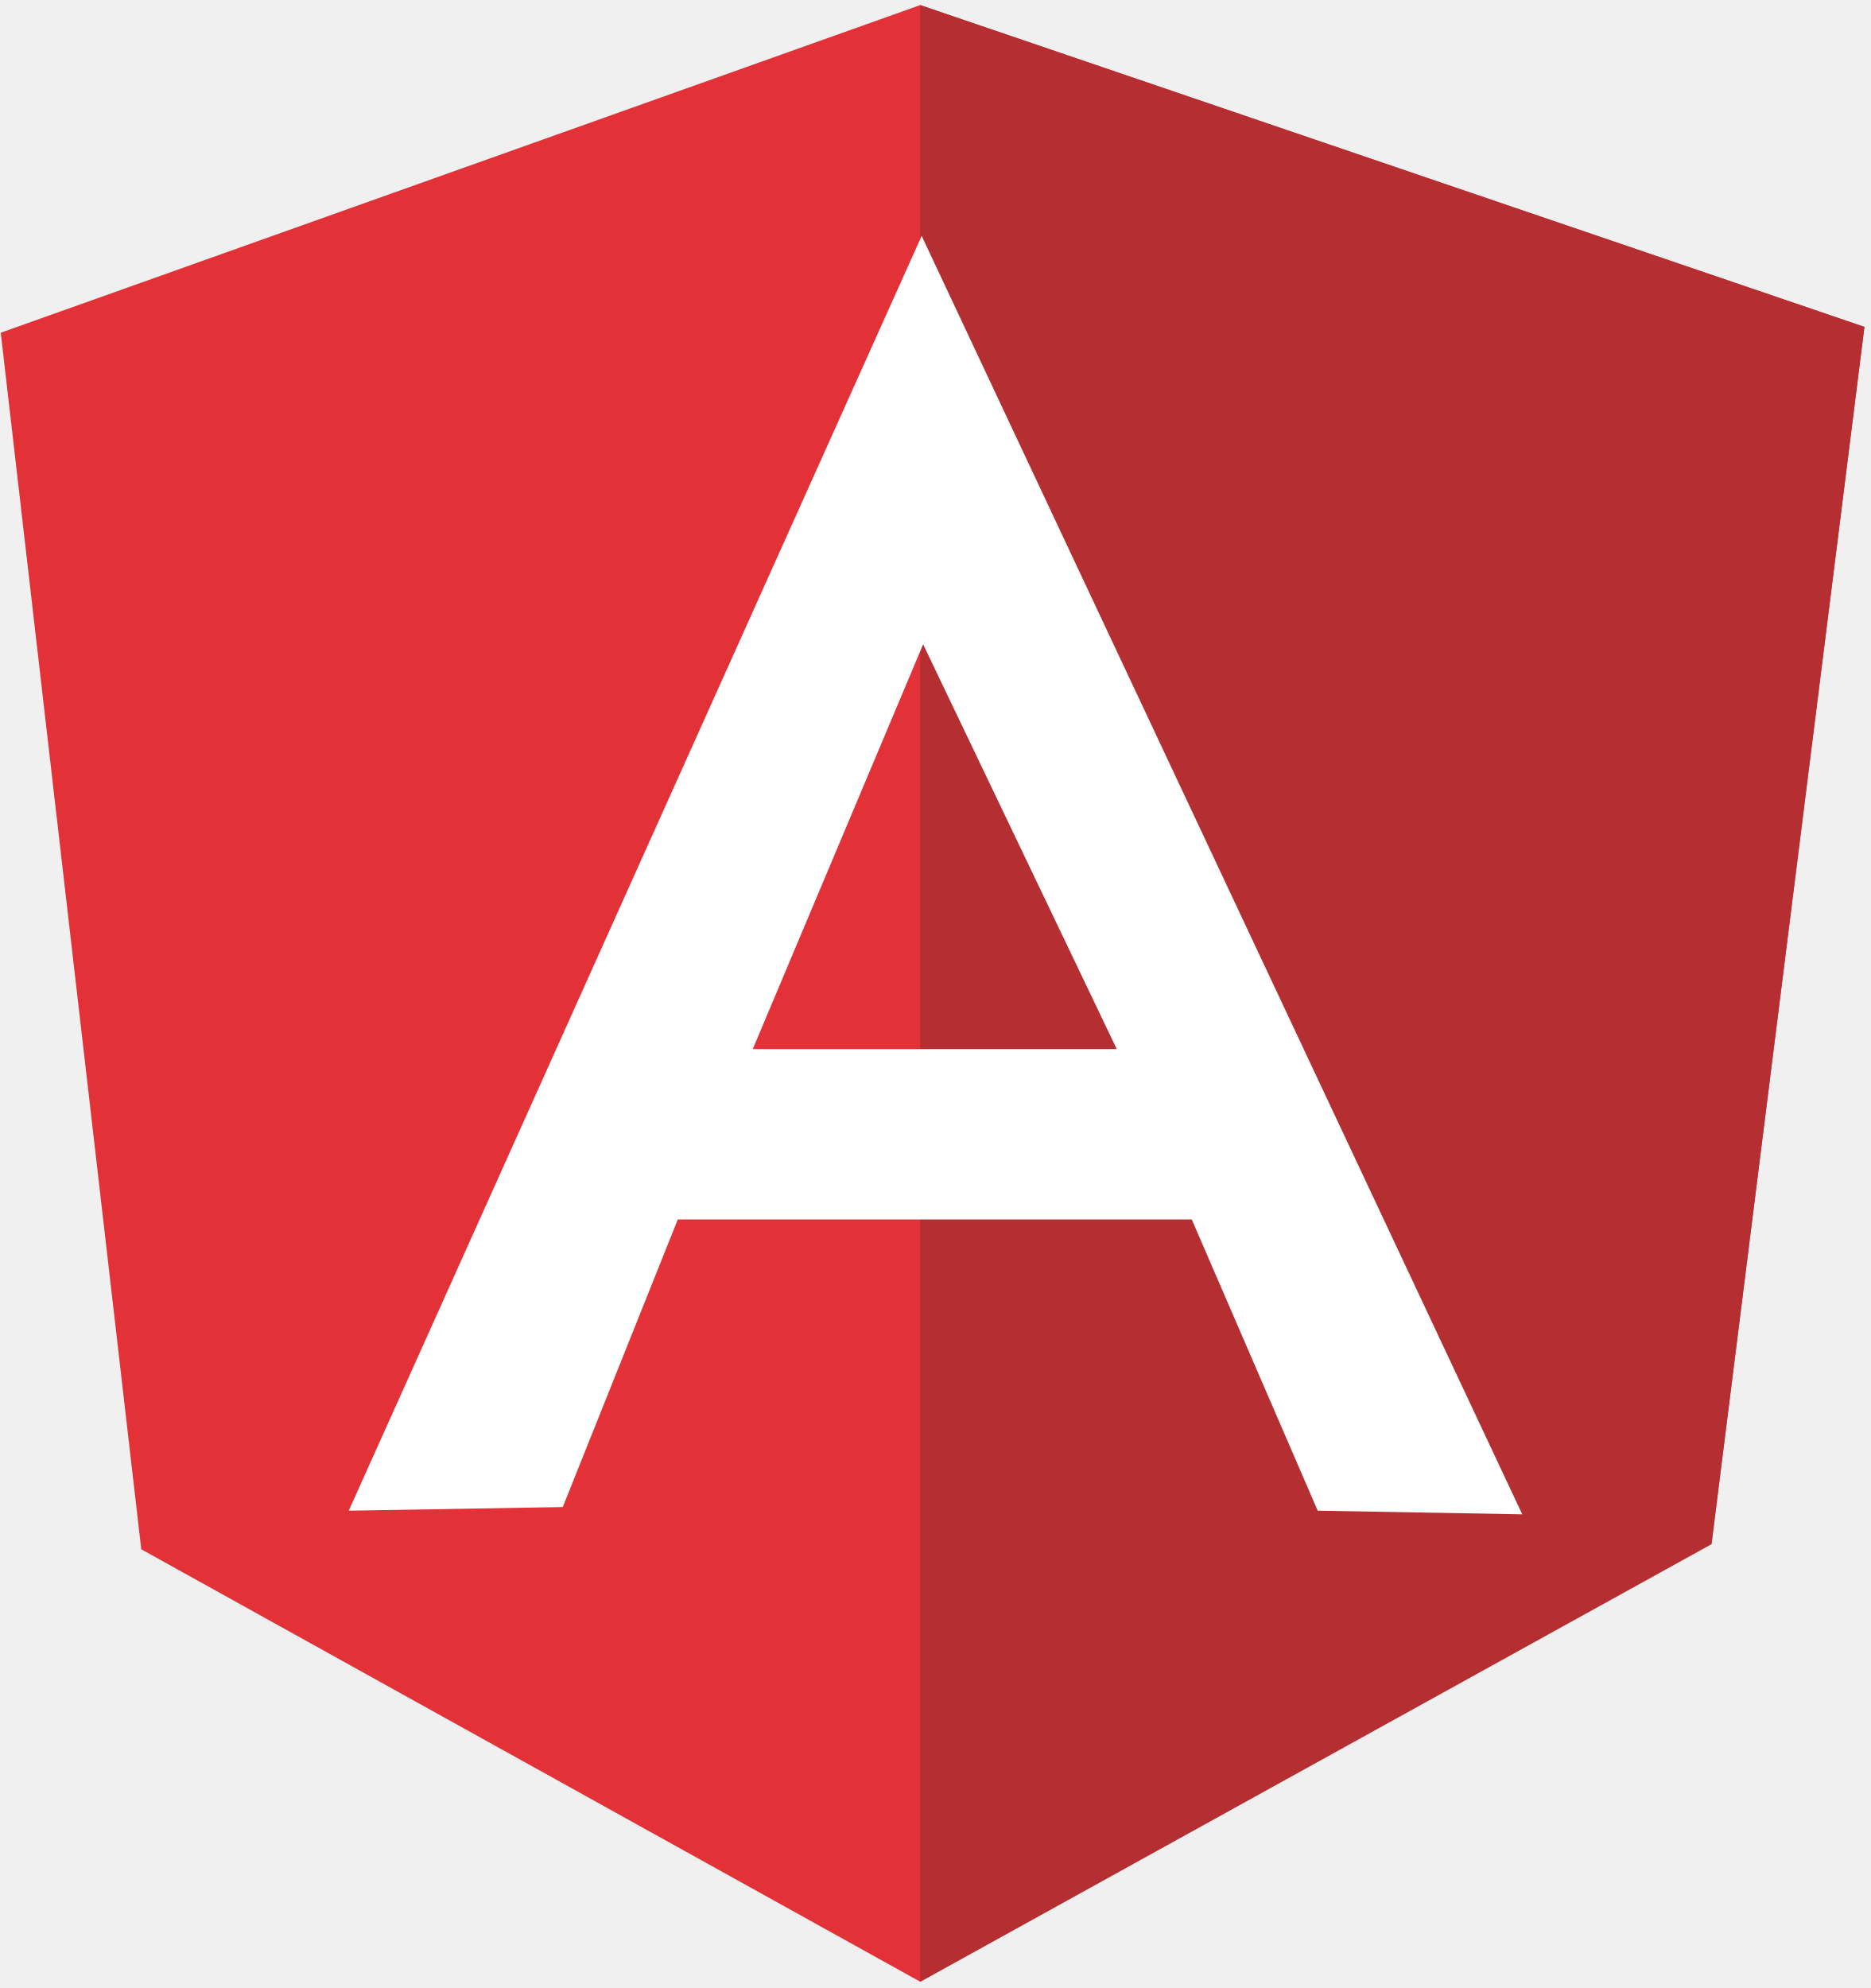
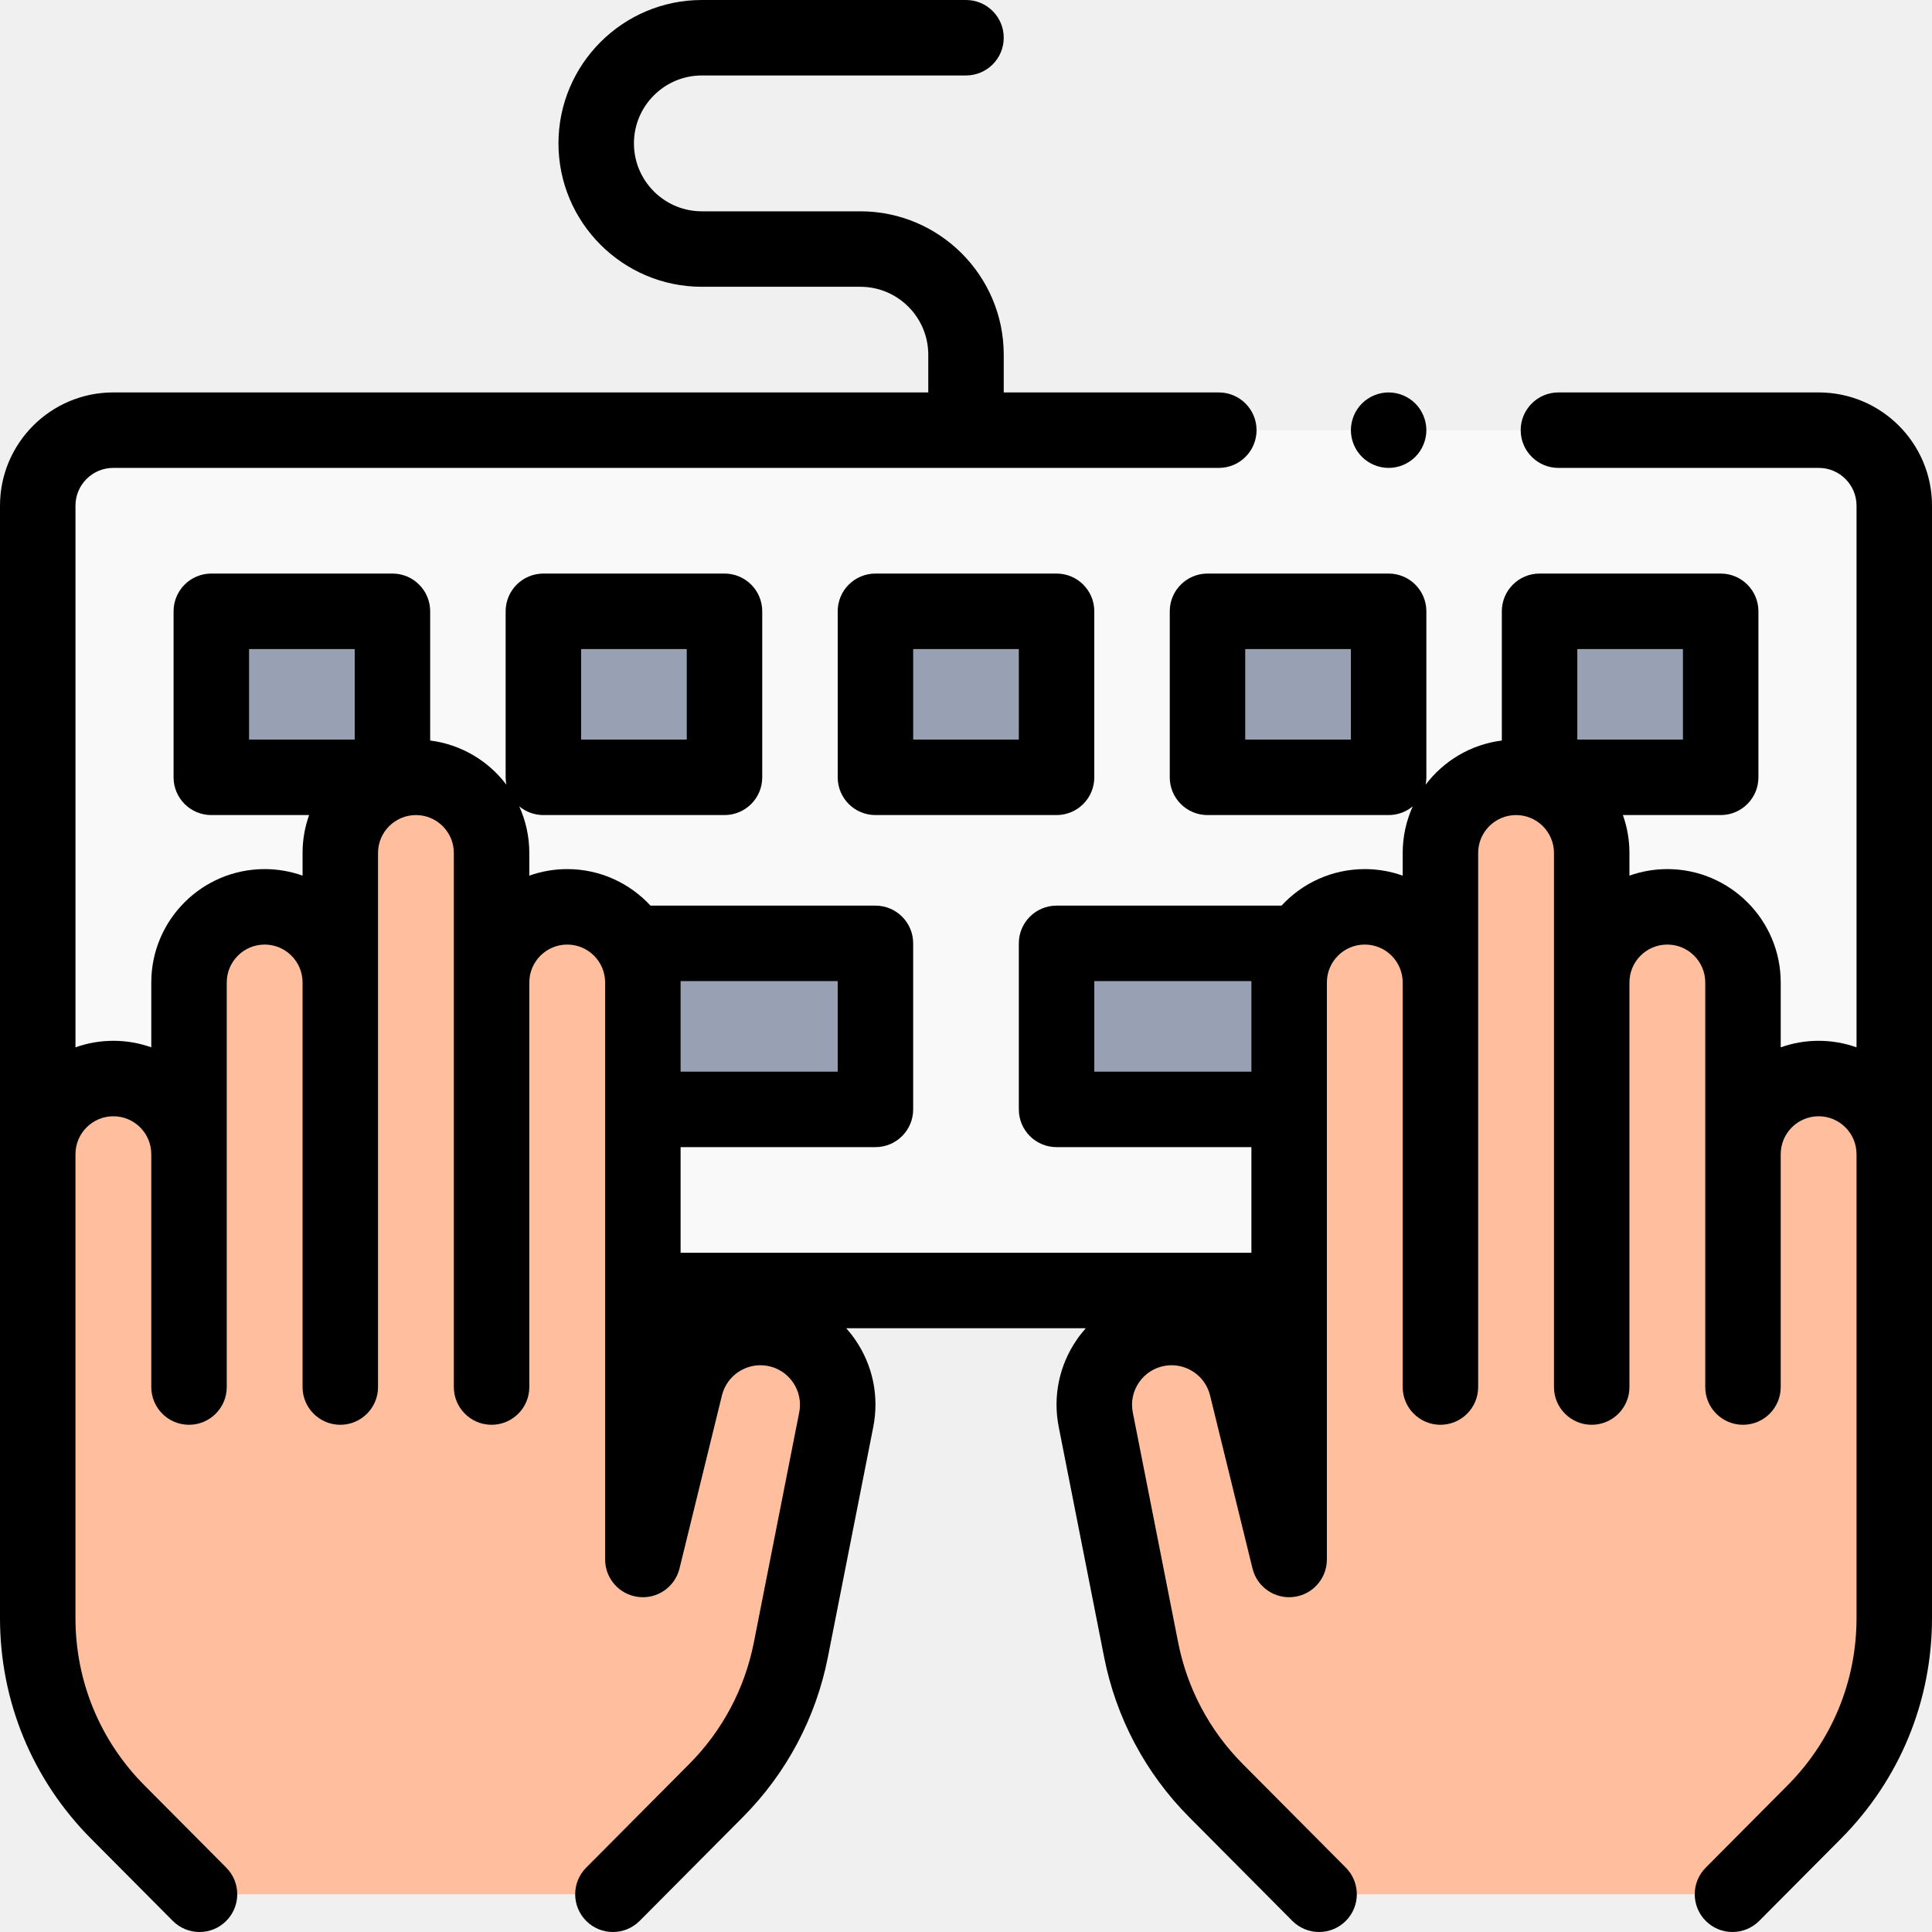
- <svg xmlns="http://www.w3.org/2000/svg" width="2353" height="2500" viewBox="0 0 256 272" preserveAspectRatio="xMidYMid">
-   <path d="M.1 45.522L125.908.697l129.196 44.028-20.919 166.45-108.277 59.966-106.583-59.169L.1 45.522z" fill="#E23237" />
-   <path d="M255.104 44.725L125.908.697v270.444l108.277-59.866 20.919-166.55z" fill="#B52E31" />
-   <path d="M126.107 32.274L47.714 206.693l29.285-.498 15.739-39.347h70.325l17.233 39.845 27.99.498-82.179-174.917zm.2 55.882l26.496 55.383h-49.806l23.31-55.383z" fill="#FFF" />
+ <svg xmlns="http://www.w3.org/2000/svg" id="Capa_1" enable-background="new 0 0 512 512" height="512" viewBox="0 0 512 512" width="512">
+   <g id="XMLID_1190_">
+     <path id="XMLID_2518_" d="m482 114h-452c-11.046 0-20 8.954-20 20v188c0 11.046 8.954 20 20 20h452c11.046 0 20-8.954 20-20v-188c0-11.046-8.954-20-20-20z" fill="#f9f9f9" />
+     <g id="XMLID_3077_">
+       <g id="XMLID_2588_" fill="#98a1b3">
+         <path id="XMLID_2597_" d="m232 162h48v44h-48z" />
+         <path id="XMLID_2596_" d="m320 162h48v44h-48z" />
+         <path id="XMLID_2595_" d="m408 162h48v44h-48z" />
+         <path id="XMLID_2594_" d="m170.365 250h61.635v44h-61.635z" />
+         <path id="XMLID_2593_" d="m280 250h61.635v44h-61.635z" />
+         <path id="XMLID_2592_" d="m144 162h48v44h-48z" transform="matrix(-1 0 0 -1 336 368)" />
+         <path id="XMLID_2591_" d="m56 162h48v44h-48z" transform="matrix(-1 0 0 -1 160 368)" />
+       </g>
+     </g>
+     <path id="XMLID_32_" d="m482.081 285.823c-11.071 0-20.046 8.975-20.046 20.046v-45.504c0-11.071-8.975-20.046-20.046-20.046s-20.046 8.975-20.046 20.046v-34.319c0-11.071-8.975-20.046-20.046-20.046s-20.046 8.975-20.046 20.046v34.319c0-11.071-8.975-20.046-20.046-20.046s-20.046 8.975-20.046 20.046v152.914l-11.246-45.871c-2.569-10.481-12.828-17.172-23.455-15.298-11.302 1.993-18.763 12.88-16.542 24.14l12.022 60.963c2.785 14.123 9.688 27.107 19.838 37.314l27.322 27.473h109.553l21.659-21.78c13.589-13.665 21.216-32.152 21.216-51.423v-122.929c.001-11.071-8.974-20.045-20.045-20.045z" fill="#ffbf9e" />
+     <path id="XMLID_33_" d="m205.193 352.111c-10.627-1.874-20.886 4.817-23.455 15.298l-11.246 45.871v-152.915c0-11.071-8.975-20.046-20.046-20.046-11.071 0-20.046 8.975-20.046 20.046v-34.319c0-11.071-8.975-20.046-20.046-20.046-11.071 0-20.046 8.975-20.046 20.046v34.319c0-11.071-8.975-20.046-20.046-20.046-11.071 0-20.046 8.975-20.046 20.046v45.504c0-11.071-8.975-20.046-20.046-20.046-11.071 0-20.046 8.975-20.046 20.046v122.928c0 19.271 7.628 37.759 21.216 51.423l21.662 21.78h109.553l27.32-27.473c10.151-10.207 17.053-23.191 19.838-37.314l12.022-60.963c2.221-11.259-5.24-22.146-16.542-24.139z" fill="#ffbf9e" />
+     <g id="XMLID_29_">
+       <path id="XMLID_73_" d="m482 104h-69c-5.523 0-10 4.477-10 10s4.477 10 10 10h69c5.514 0 10 4.486 10 10v143.556c-3.143-1.119-6.524-1.733-10.046-1.733s-6.902.615-10.045 1.733v-17.191c0-16.567-13.479-30.045-30.046-30.045-3.522 0-6.902.615-10.045 1.733v-6.007c0-3.522-.615-6.902-1.733-10.045h25.915c5.523 0 10-4.477 10-10v-44c0-5.523-4.477-10-10-10h-48c-5.523 0-10 4.477-10 10v34.245c-8.222 1.035-15.42 5.399-20.193 11.703.125-.63.193-1.281.193-1.948v-44c0-5.523-4.477-10-10-10h-48c-5.523 0-10 4.477-10 10v44c0 5.523 4.477 10 10 10h48c2.435 0 4.664-.872 6.399-2.318-1.711 3.774-2.672 7.957-2.672 12.363v6.007c-3.143-1.119-6.524-1.733-10.046-1.733-8.715 0-16.572 3.733-22.065 9.681h-59.616c-5.523 0-10 4.477-10 10v44c0 5.523 4.477 10 10 10h51.635v28h-151.27v-28h51.635c5.523 0 10-4.477 10-10v-44c0-5.523-4.477-10-10-10h-59.615c-5.493-5.947-13.35-9.681-22.066-9.681-3.522 0-6.902.615-10.045 1.733v-6.007c0-4.406-.961-8.589-2.672-12.363 1.734 1.446 3.964 2.318 6.399 2.318h48c5.523 0 10-4.477 10-10v-44c0-5.523-4.477-10-10-10h-48c-5.523 0-10 4.477-10 10v44c0 .667.068 1.317.193 1.948-4.772-6.304-11.971-10.667-20.193-11.703v-34.246c0-5.523-4.477-10-10-10h-48.001c-5.523 0-10 4.477-10 10v44c0 5.523 4.477 10 10 10h25.916c-1.119 3.143-1.733 6.523-1.733 10.045v6.007c-3.143-1.119-6.524-1.733-10.046-1.733-16.567 0-30.045 13.479-30.045 30.045v17.191c-3.143-1.119-6.524-1.733-10.046-1.733s-6.902.615-10.045 1.733v-143.555c0-5.514 4.486-10 10-10h293c5.523 0 10-4.477 10-10s-4.477-10-10-10h-57v-10c0-20.953-17.047-38-38-38h-42c-9.925 0-18-8.075-18-18s8.075-18 18-18h70c5.523 0 10-4.477 10-10s-4.477-10-10-10h-70c-20.953 0-38 17.047-38 38s17.047 38 38 38h42c9.925 0 18 8.075 18 18v10h-216.001c-16.542 0-30 13.458-30 30v294.796c0 22.063 8.568 42.83 24.125 58.475l21.659 21.78c1.955 1.965 4.522 2.949 7.091 2.949 2.55 0 5.101-.969 7.051-2.909 3.916-3.895 3.934-10.226.04-14.142l-21.659-21.78c-11.806-11.872-18.307-27.63-18.307-44.373v-122.928c0-5.539 4.506-10.045 10.046-10.045 5.539 0 10.045 4.506 10.045 10.045v61.714c0 5.523 4.477 10 10 10s10-4.477 10-10v-107.217c0-5.539 4.506-10.045 10.046-10.045 5.539 0 10.045 4.506 10.045 10.045v107.217c0 5.523 4.477 10 10 10s10-4.477 10-10v-141.537c0-5.539 4.506-10.045 10.046-10.045 5.539 0 10.045 4.506 10.045 10.045v141.537c0 5.523 4.477 10 10 10s10-4.477 10-10v-107.217c0-5.539 4.506-10.045 10.046-10.045 5.539 0 10.045 4.506 10.045 10.045v152.915c0 5.059 3.778 9.321 8.801 9.928 5.025.607 9.707-2.633 10.912-7.547l11.246-45.871c1.311-5.347 6.583-8.788 12.007-7.83 2.798.493 5.223 2.056 6.83 4.399 1.606 2.344 2.188 5.169 1.638 7.957l-12.021 60.963c-2.411 12.227-8.331 23.36-17.118 32.197l-27.32 27.473c-3.894 3.916-3.876 10.248.04 14.142 1.951 1.94 4.501 2.909 7.051 2.909 2.568 0 5.137-.984 7.091-2.949l27.32-27.473c11.581-11.646 19.381-26.318 22.559-42.431l12.021-60.963c1.598-8.104-.093-16.319-4.763-23.132-.739-1.078-1.543-2.091-2.396-3.052h63.477c-.853.961-1.657 1.975-2.396 3.052-4.669 6.813-6.361 15.029-4.763 23.132l12.021 60.963c3.177 16.113 10.978 30.785 22.559 42.431l27.32 27.473c1.955 1.965 4.522 2.949 7.091 2.949 2.55 0 5.101-.969 7.051-2.909 3.916-3.895 3.934-10.226.04-14.142l-27.32-27.473c-8.788-8.837-14.707-19.971-17.118-32.197l-12.021-60.963c-.55-2.788.032-5.613 1.638-7.957s4.032-3.906 6.83-4.399c5.418-.955 10.695 2.483 12.006 7.83l11.246 45.871c1.205 4.913 5.886 8.159 10.912 7.547 5.022-.606 8.801-4.869 8.801-9.928v-152.915c0-5.539 4.506-10.045 10.046-10.045 5.539 0 10.045 4.506 10.045 10.045v107.217c0 5.523 4.477 10 10 10s10-4.477 10-10v-141.537c0-5.539 4.507-10.045 10.046-10.045s10.045 4.506 10.045 10.045v141.537c0 5.523 4.477 10 10 10s10-4.477 10-10v-107.217c0-5.539 4.506-10.045 10.046-10.045 5.539 0 10.045 4.506 10.045 10.045v107.217c0 5.523 4.477 10 10 10s10-4.477 10-10v-61.714c0-5.539 4.506-10.045 10.046-10.045 5.539 0 10.045 4.506 10.045 10.045v122.928c0 16.742-6.501 32.5-18.307 44.372l-21.659 21.78c-3.894 3.916-3.876 10.248.04 14.142 1.951 1.94 4.501 2.909 7.051 2.909 2.568 0 5.137-.984 7.091-2.949l21.659-21.78c15.557-15.644 24.125-36.411 24.125-58.474v-294.796c0-16.542-13.458-30-30-30zm-124 92h-28v-24h28zm-204-24h28v24h-28zm-88 0h28v24h-28zm224 112v-24h41.635v.365 23.635zm-109.635-24h41.635v24h-41.635v-23.635zm237.635-88h28v24h-28z" />
+       <path id="XMLID_1133_" d="m232 152c-5.523 0-10 4.477-10 10v44c0 5.523 4.477 10 10 10h48c5.523 0 10-4.477 10-10v-44c0-5.523-4.477-10-10-10zm38 44h-28v-24h28z" />
+       <path id="XMLID_1664_" d="m368 124c2.63 0 5.21-1.07 7.07-2.93s2.93-4.44 2.93-7.07-1.07-5.21-2.93-7.07-4.44-2.93-7.07-2.93-5.21 1.07-7.07 2.93-2.93 4.44-2.93 7.07 1.07 5.21 2.93 7.07 4.44 2.93 7.07 2.93z" />
+     </g>
+   </g>
</svg>
